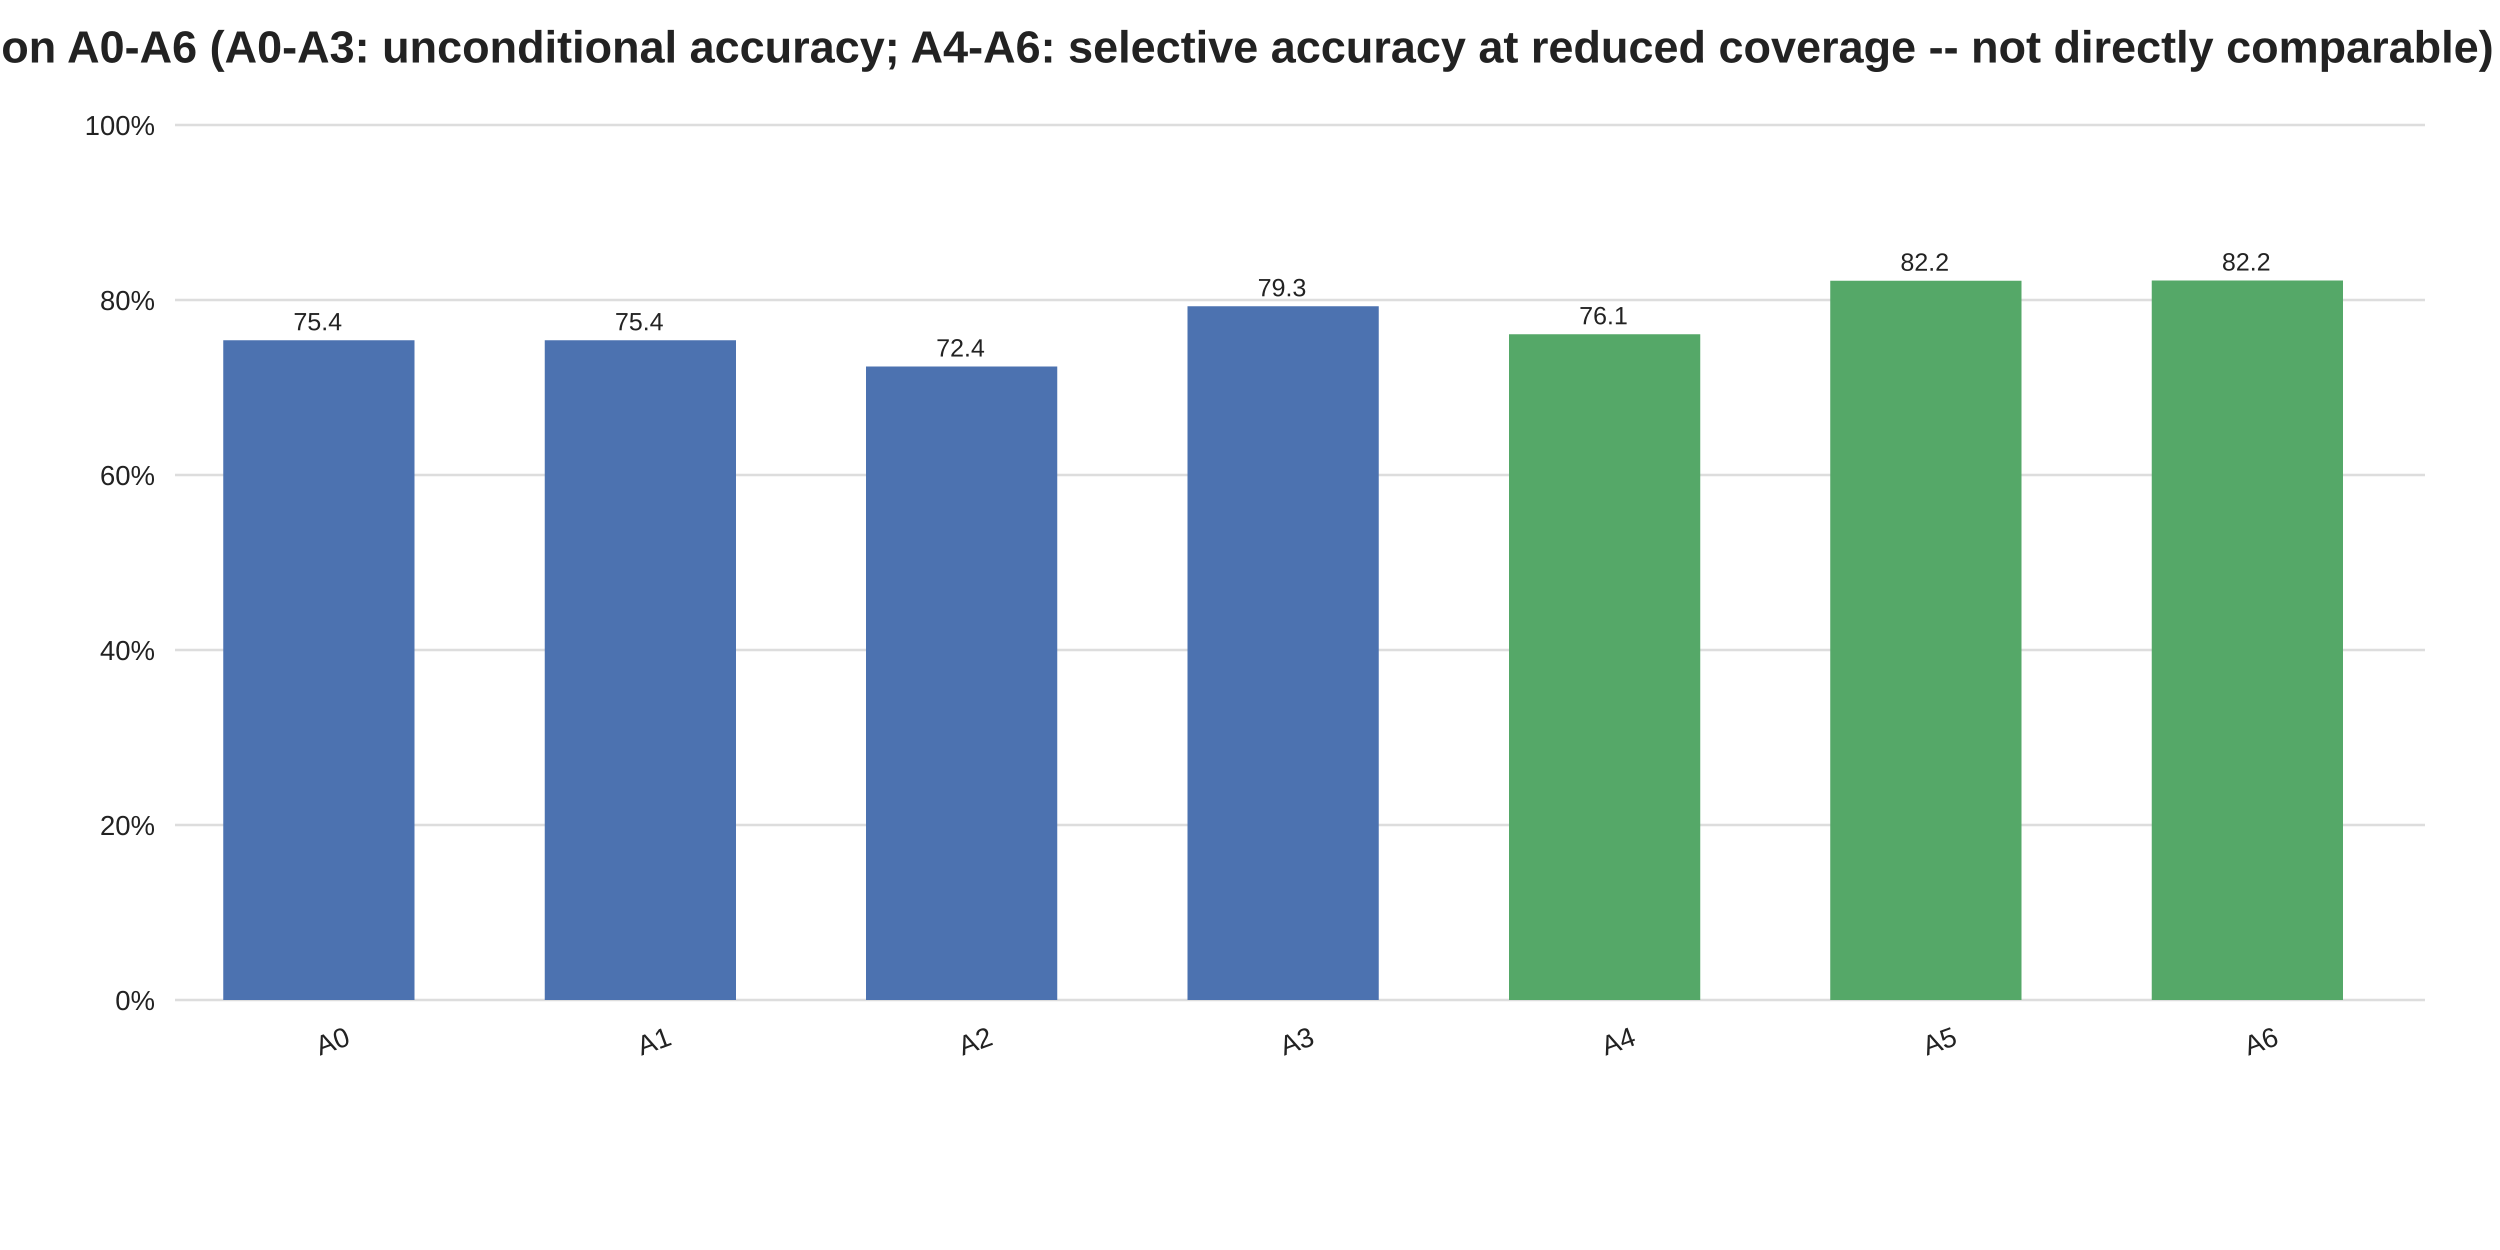
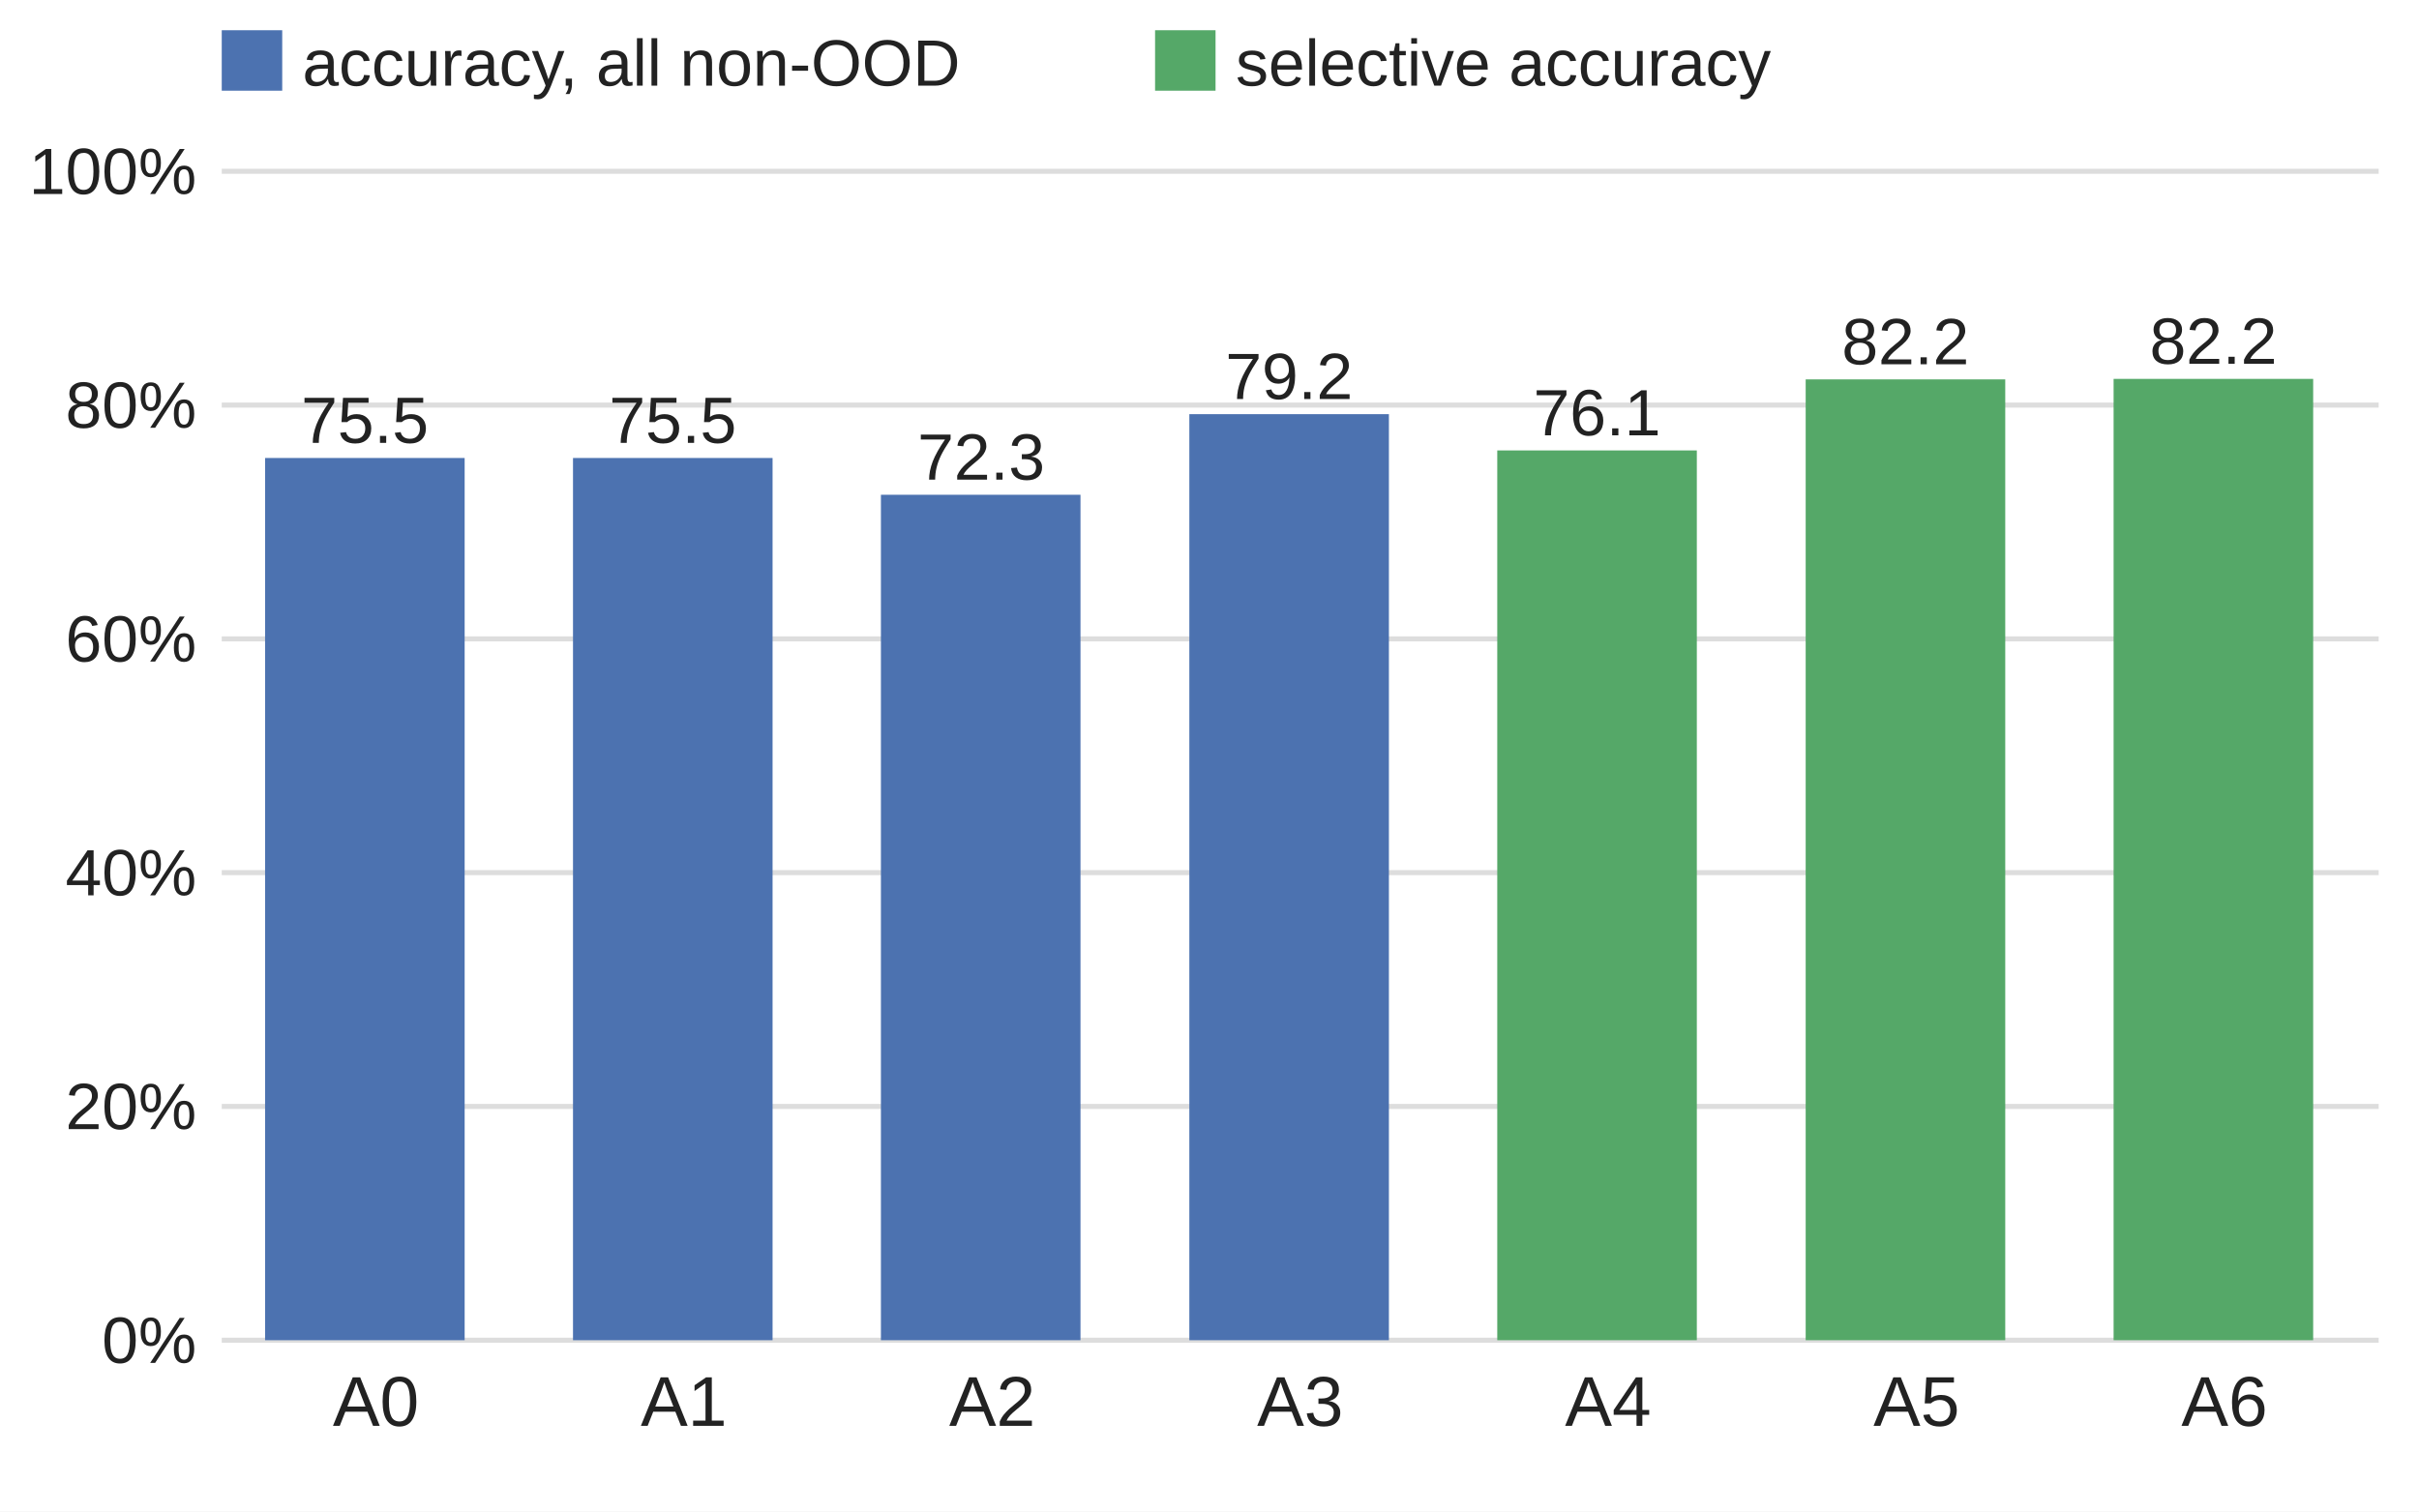
- <svg xmlns="http://www.w3.org/2000/svg" viewBox="0 0 1000 500" font-family="Arial, sans-serif">
-   <rect width="1000" height="500" fill="white" />
-   <text x="500" y="25" text-anchor="middle" font-size="18" font-weight="bold" fill="#222222">Ablation A0-A6 (A0-A3: unconditional accuracy; A4-A6: selective accuracy at reduced coverage -- not directly comparable) [v0.2]</text>
-   <line x1="70" y1="400" x2="970" y2="400" stroke="#DDDDDD" stroke-width="1" />
-   <text x="62" y="404" text-anchor="end" font-size="11" fill="#222222">0%</text>
-   <line x1="70" y1="330" x2="970" y2="330" stroke="#DDDDDD" stroke-width="1" />
-   <text x="62" y="334" text-anchor="end" font-size="11" fill="#222222">20%</text>
-   <line x1="70" y1="260" x2="970" y2="260" stroke="#DDDDDD" stroke-width="1" />
-   <text x="62" y="264" text-anchor="end" font-size="11" fill="#222222">40%</text>
-   <line x1="70" y1="190" x2="970" y2="190" stroke="#DDDDDD" stroke-width="1" />
-   <text x="62" y="194" text-anchor="end" font-size="11" fill="#222222">60%</text>
-   <line x1="70" y1="120" x2="970" y2="120" stroke="#DDDDDD" stroke-width="1" />
-   <text x="62" y="124" text-anchor="end" font-size="11" fill="#222222">80%</text>
-   <line x1="70" y1="50" x2="970" y2="50" stroke="#DDDDDD" stroke-width="1" />
-   <text x="62" y="54" text-anchor="end" font-size="11" fill="#222222">100%</text>
-   <rect x="89.3" y="136.1" width="76.5" height="263.9" fill="#4C72B0" />
-   <text x="127.1" y="132.1" text-anchor="middle" font-size="10" fill="#222222">75.4</text>
-   <text x="134.3" y="420" text-anchor="middle" font-size="11" fill="#222222" transform="rotate(-20 134.3 420)">A0</text>
-   <rect x="217.9" y="136.1" width="76.5" height="263.9" fill="#4C72B0" />
-   <text x="255.7" y="132.1" text-anchor="middle" font-size="10" fill="#222222">75.4</text>
-   <text x="262.9" y="420" text-anchor="middle" font-size="11" fill="#222222" transform="rotate(-20 262.9 420)">A1</text>
-   <rect x="346.4" y="146.6" width="76.5" height="253.4" fill="#4C72B0" />
-   <text x="384.2" y="142.6" text-anchor="middle" font-size="10" fill="#222222">72.4</text>
-   <text x="391.4" y="420" text-anchor="middle" font-size="11" fill="#222222" transform="rotate(-20 391.4 420)">A2</text>
-   <rect x="475.0" y="122.5" width="76.5" height="277.5" fill="#4C72B0" />
-   <text x="512.8" y="118.5" text-anchor="middle" font-size="10" fill="#222222">79.3</text>
-   <text x="520.0" y="420" text-anchor="middle" font-size="11" fill="#222222" transform="rotate(-20 520.0 420)">A3</text>
-   <rect x="603.6" y="133.7" width="76.5" height="266.3" fill="#55A868" />
-   <text x="641.4" y="129.7" text-anchor="middle" font-size="10" fill="#222222">76.1</text>
-   <text x="648.6" y="420" text-anchor="middle" font-size="11" fill="#222222" transform="rotate(-20 648.6 420)">A4</text>
-   <rect x="732.1" y="112.3" width="76.5" height="287.7" fill="#55A868" />
-   <text x="769.9" y="108.3" text-anchor="middle" font-size="10" fill="#222222">82.2</text>
-   <text x="777.1" y="420" text-anchor="middle" font-size="11" fill="#222222" transform="rotate(-20 777.1 420)">A5</text>
-   <rect x="860.7" y="112.2" width="76.5" height="287.8" fill="#55A868" />
-   <text x="898.5" y="108.2" text-anchor="middle" font-size="10" fill="#222222">82.2</text>
-   <text x="905.7" y="420" text-anchor="middle" font-size="11" fill="#222222" transform="rotate(-20 905.7 420)">A6</text>
+ <svg xmlns="http://www.w3.org/2000/svg" viewBox="0 0 480 300" font-family="Arial, Helvetica, sans-serif">
+   <rect width="480" height="300" fill="white" />
+   <line x1="44" y1="266" x2="472" y2="266" stroke="#DDDDDD" stroke-width="1" />
+   <text x="39" y="270.5" text-anchor="end" font-size="13" fill="#222222">0%</text>
+   <line x1="44" y1="219.6" x2="472" y2="219.6" stroke="#DDDDDD" stroke-width="1" />
+   <text x="39" y="224.1" text-anchor="end" font-size="13" fill="#222222">20%</text>
+   <line x1="44" y1="173.2" x2="472" y2="173.2" stroke="#DDDDDD" stroke-width="1" />
+   <text x="39" y="177.7" text-anchor="end" font-size="13" fill="#222222">40%</text>
+   <line x1="44" y1="126.8" x2="472" y2="126.8" stroke="#DDDDDD" stroke-width="1" />
+   <text x="39" y="131.3" text-anchor="end" font-size="13" fill="#222222">60%</text>
+   <line x1="44" y1="80.4" x2="472" y2="80.4" stroke="#DDDDDD" stroke-width="1" />
+   <text x="39" y="84.9" text-anchor="end" font-size="13" fill="#222222">80%</text>
+   <line x1="44" y1="34" x2="472" y2="34" stroke="#DDDDDD" stroke-width="1" />
+   <text x="39" y="38.5" text-anchor="end" font-size="13" fill="#222222">100%</text>
+   <rect x="52.6" y="90.9" width="39.6" height="175.1" fill="#4C72B0" />
+   <text x="72.4" y="87.9" text-anchor="middle" font-size="13" fill="#222222">75.5</text>
+   <text x="74.6" y="283" text-anchor="middle" font-size="14" fill="#222222">A0</text>
+   <rect x="113.7" y="90.9" width="39.6" height="175.1" fill="#4C72B0" />
+   <text x="133.5" y="87.9" text-anchor="middle" font-size="13" fill="#222222">75.5</text>
+   <text x="135.7" y="283" text-anchor="middle" font-size="14" fill="#222222">A1</text>
+   <rect x="174.8" y="98.2" width="39.6" height="167.8" fill="#4C72B0" />
+   <text x="194.7" y="95.2" text-anchor="middle" font-size="13" fill="#222222">72.3</text>
+   <text x="196.9" y="283" text-anchor="middle" font-size="14" fill="#222222">A2</text>
+   <rect x="236.0" y="82.2" width="39.6" height="183.8" fill="#4C72B0" />
+   <text x="255.8" y="79.2" text-anchor="middle" font-size="13" fill="#222222">79.2</text>
+   <text x="258.0" y="283" text-anchor="middle" font-size="14" fill="#222222">A3</text>
+   <rect x="297.1" y="89.4" width="39.6" height="176.6" fill="#55A868" />
+   <text x="316.9" y="86.4" text-anchor="middle" font-size="13" fill="#222222">76.1</text>
+   <text x="319.1" y="283" text-anchor="middle" font-size="14" fill="#222222">A4</text>
+   <rect x="358.3" y="75.3" width="39.6" height="190.7" fill="#55A868" />
+   <text x="378.1" y="72.3" text-anchor="middle" font-size="13" fill="#222222">82.2</text>
+   <text x="380.3" y="283" text-anchor="middle" font-size="14" fill="#222222">A5</text>
+   <rect x="419.4" y="75.2" width="39.6" height="190.8" fill="#55A868" />
+   <text x="439.2" y="72.2" text-anchor="middle" font-size="13" fill="#222222">82.2</text>
+   <text x="441.4" y="283" text-anchor="middle" font-size="14" fill="#222222">A6</text>
+   <rect x="44" y="6" width="12" height="12" fill="#4C72B0" />
+   <text x="60" y="17" font-size="13" fill="#222222">accuracy, all non-OOD</text>
+   <rect x="229.2" y="6" width="12" height="12" fill="#55A868" />
+   <text x="245.2" y="17" font-size="13" fill="#222222">selective accuracy</text>
</svg>
